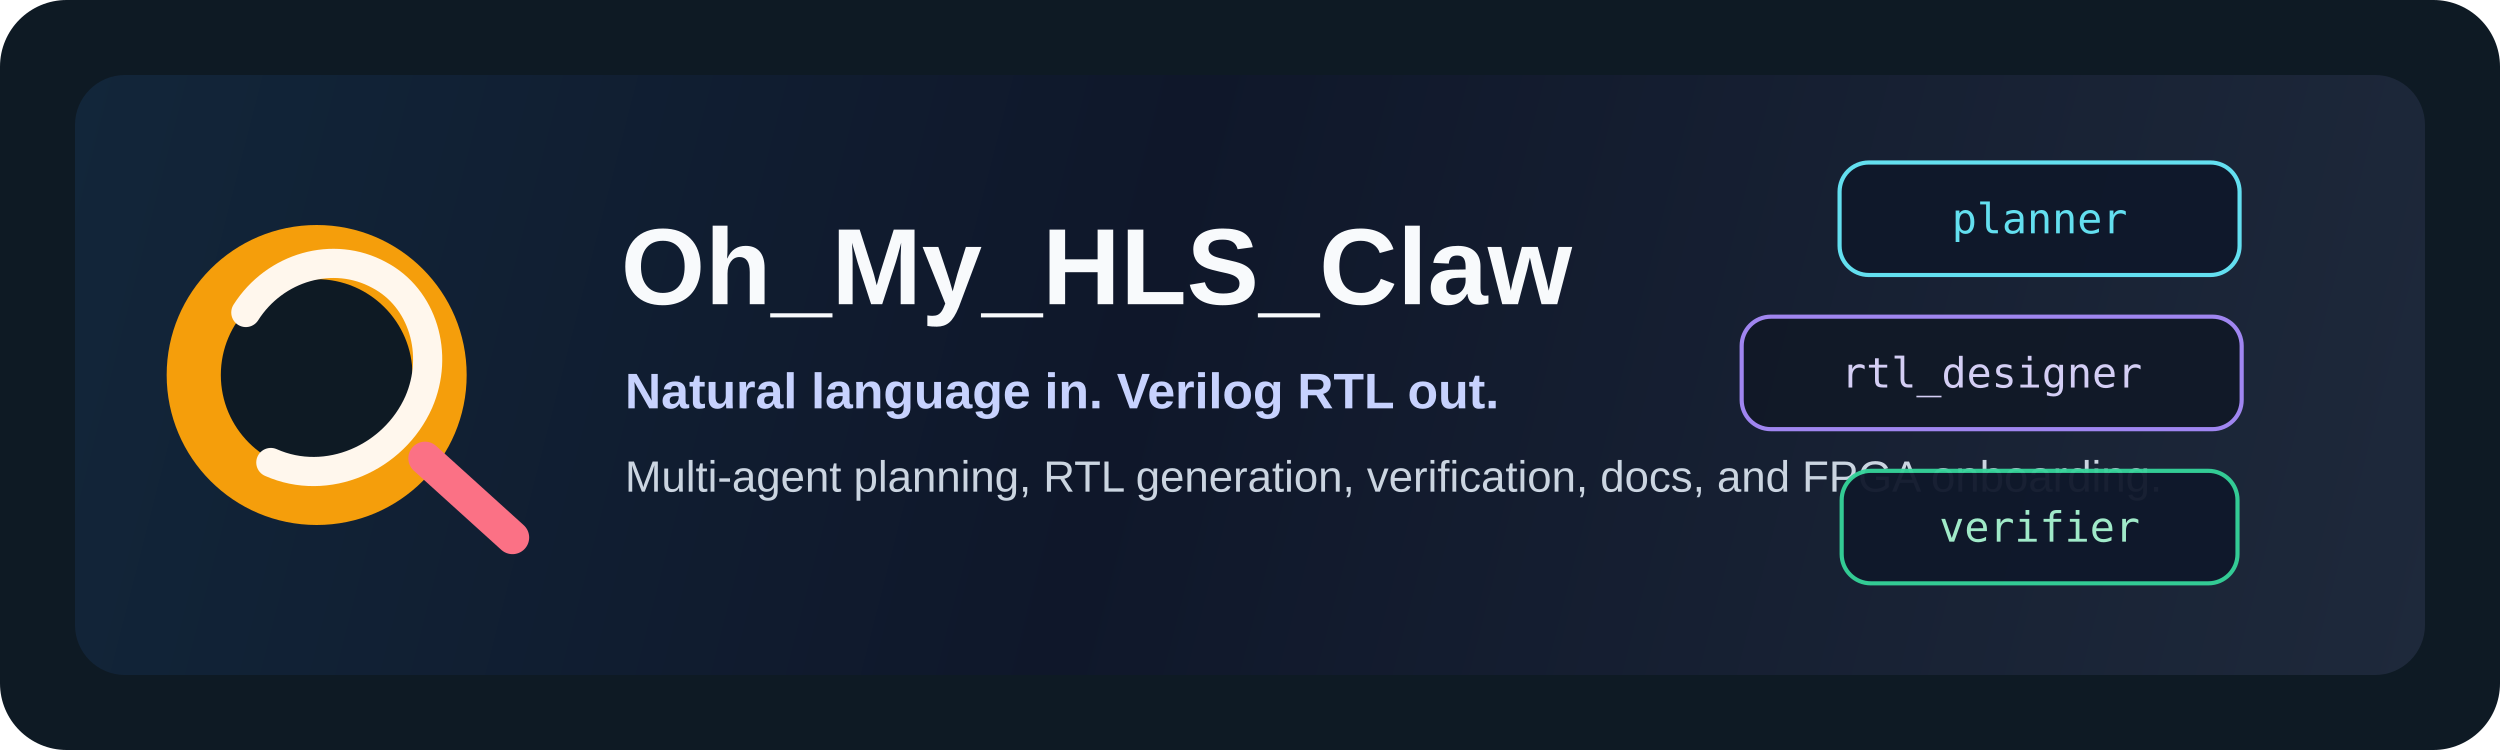
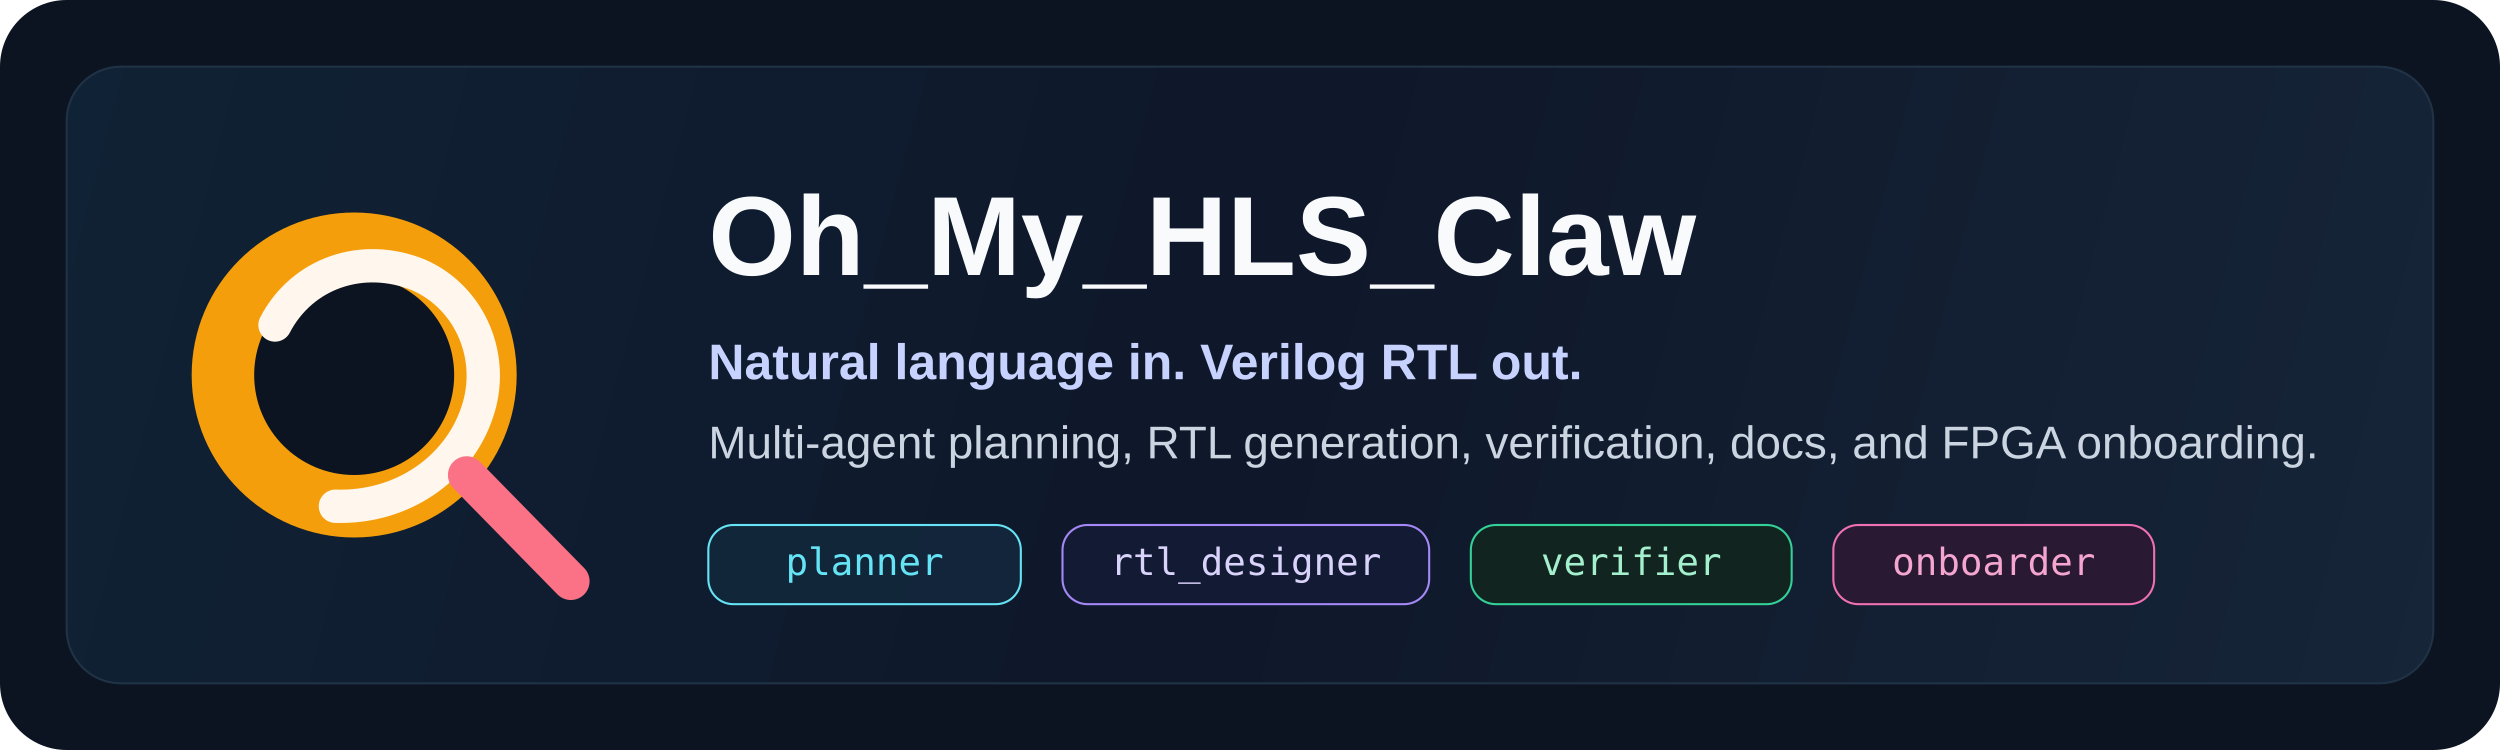
<svg xmlns="http://www.w3.org/2000/svg" width="1200" height="360" viewBox="0 0 1200 360" fill="none">
-   <rect width="1200" height="360" rx="32" fill="#0E1A24" />
-   <rect x="36" y="36" width="1128" height="288" rx="24" fill="url(#bg)" />
-   <circle cx="152" cy="180" r="72" fill="#F59E0B" />
-   <circle cx="152" cy="180" r="46" fill="#0E1A24" />
-   <path d="M118 150C132 128 160 120 182 132C203 143 211 170 201 193C189 220 157 234 130 222" stroke="#FFF7ED" stroke-width="14" stroke-linecap="round" />
-   <path d="M204 220L246 258" stroke="#FB7185" stroke-width="16" stroke-linecap="round" />
-   <text x="298" y="146" fill="#F8FAFC" font-family="Segoe UI, Arial, sans-serif" font-size="52" font-weight="700">Oh_My_HLS_Claw</text>
-   <text x="300" y="196" fill="#C7D2FE" font-family="Segoe UI, Arial, sans-serif" font-size="24" font-weight="600">Natural language in. Verilog RTL out.</text>
-   <text x="300" y="236" fill="#CBD5E1" font-family="Segoe UI, Arial, sans-serif" font-size="21">Multi-agent planning, RTL generation, verification, docs, and FPGA onboarding.</text>
-   <g opacity="0.95">
-     <rect x="883" y="78" width="192" height="54" rx="14" fill="#0F172A" stroke="#67E8F9" stroke-width="2" />
-     <text x="979" y="112" text-anchor="middle" fill="#67E8F9" font-family="Consolas, monospace" font-size="20">planner</text>
-     <rect x="836" y="152" width="240" height="54" rx="14" fill="#111827" stroke="#A78BFA" stroke-width="2" />
-     <text x="956" y="186" text-anchor="middle" fill="#DDD6FE" font-family="Consolas, monospace" font-size="20">rtl_designer</text>
-     <rect x="884" y="226" width="190" height="54" rx="14" fill="#0F172A" stroke="#34D399" stroke-width="2" />
-     <text x="979" y="260" text-anchor="middle" fill="#A7F3D0" font-family="Consolas, monospace" font-size="20">verifier</text>
+   <rect width="1200" height="360" rx="32" fill="#0B1420" />
+   <rect x="32" y="32" width="1136" height="296" rx="26" fill="url(#bg)" stroke="#203246" />
+   <g transform="translate(84 74)">
+     <circle cx="86" cy="106" r="78" fill="#F59E0B" />
+     <circle cx="86" cy="106" r="48" fill="#0B1420" />
+     <path d="M48 82C61 57 90 47 117 58C142 69 154 98 145 124C136 151 109 170 77 169" stroke="#FFF7ED" stroke-width="16" stroke-linecap="round" />
+     <path d="M140 154L190 205" stroke="#FB7185" stroke-width="18" stroke-linecap="round" />
+   </g>
+   <text x="340" y="132" fill="#F8FAFC" font-family="Segoe UI, Arial, sans-serif" font-size="54" font-weight="700">Oh_My_HLS_Claw</text>
+   <text x="340" y="182" fill="#C7D2FE" font-family="Segoe UI, Arial, sans-serif" font-size="24" font-weight="600">Natural language in. Verilog RTL out.</text>
+   <text x="340" y="220" fill="#CBD5E1" font-family="Segoe UI, Arial, sans-serif" font-size="22">Multi-agent planning, RTL generation, verification, docs, and FPGA onboarding.</text>
+   <g opacity="0.98">
+     <rect x="340" y="252" width="150" height="38" rx="12" fill="#12263A" stroke="#67E8F9" />
+     <text x="415" y="276" text-anchor="middle" fill="#67E8F9" font-family="Consolas, monospace" font-size="18">planner</text>
+     <rect x="510" y="252" width="176" height="38" rx="12" fill="#131B33" stroke="#A78BFA" />
+     <text x="598" y="276" text-anchor="middle" fill="#DDD6FE" font-family="Consolas, monospace" font-size="18">rtl_designer</text>
+     <rect x="706" y="252" width="154" height="38" rx="12" fill="#11241F" stroke="#34D399" />
+     <text x="783" y="276" text-anchor="middle" fill="#A7F3D0" font-family="Consolas, monospace" font-size="18">verifier</text>
+     <rect x="880" y="252" width="154" height="38" rx="12" fill="#2B1832" stroke="#F472B6" />
+     <text x="957" y="276" text-anchor="middle" fill="#F9A8D4" font-family="Consolas, monospace" font-size="18">onboarder</text>
  </g>
  <defs>
-     <linearGradient id="bg" x1="36" y1="36" x2="1164" y2="324" gradientUnits="userSpaceOnUse">
-       <stop stop-color="#12263A" />
-       <stop offset="0.45" stop-color="#0F172A" />
-       <stop offset="1" stop-color="#1E293B" />
+     <linearGradient id="bg" x1="32" y1="32" x2="1168" y2="328" gradientUnits="userSpaceOnUse">
+       <stop stop-color="#102235" />
+       <stop offset="0.5" stop-color="#0F172A" />
+       <stop offset="1" stop-color="#162538" />
    </linearGradient>
  </defs>
</svg>
